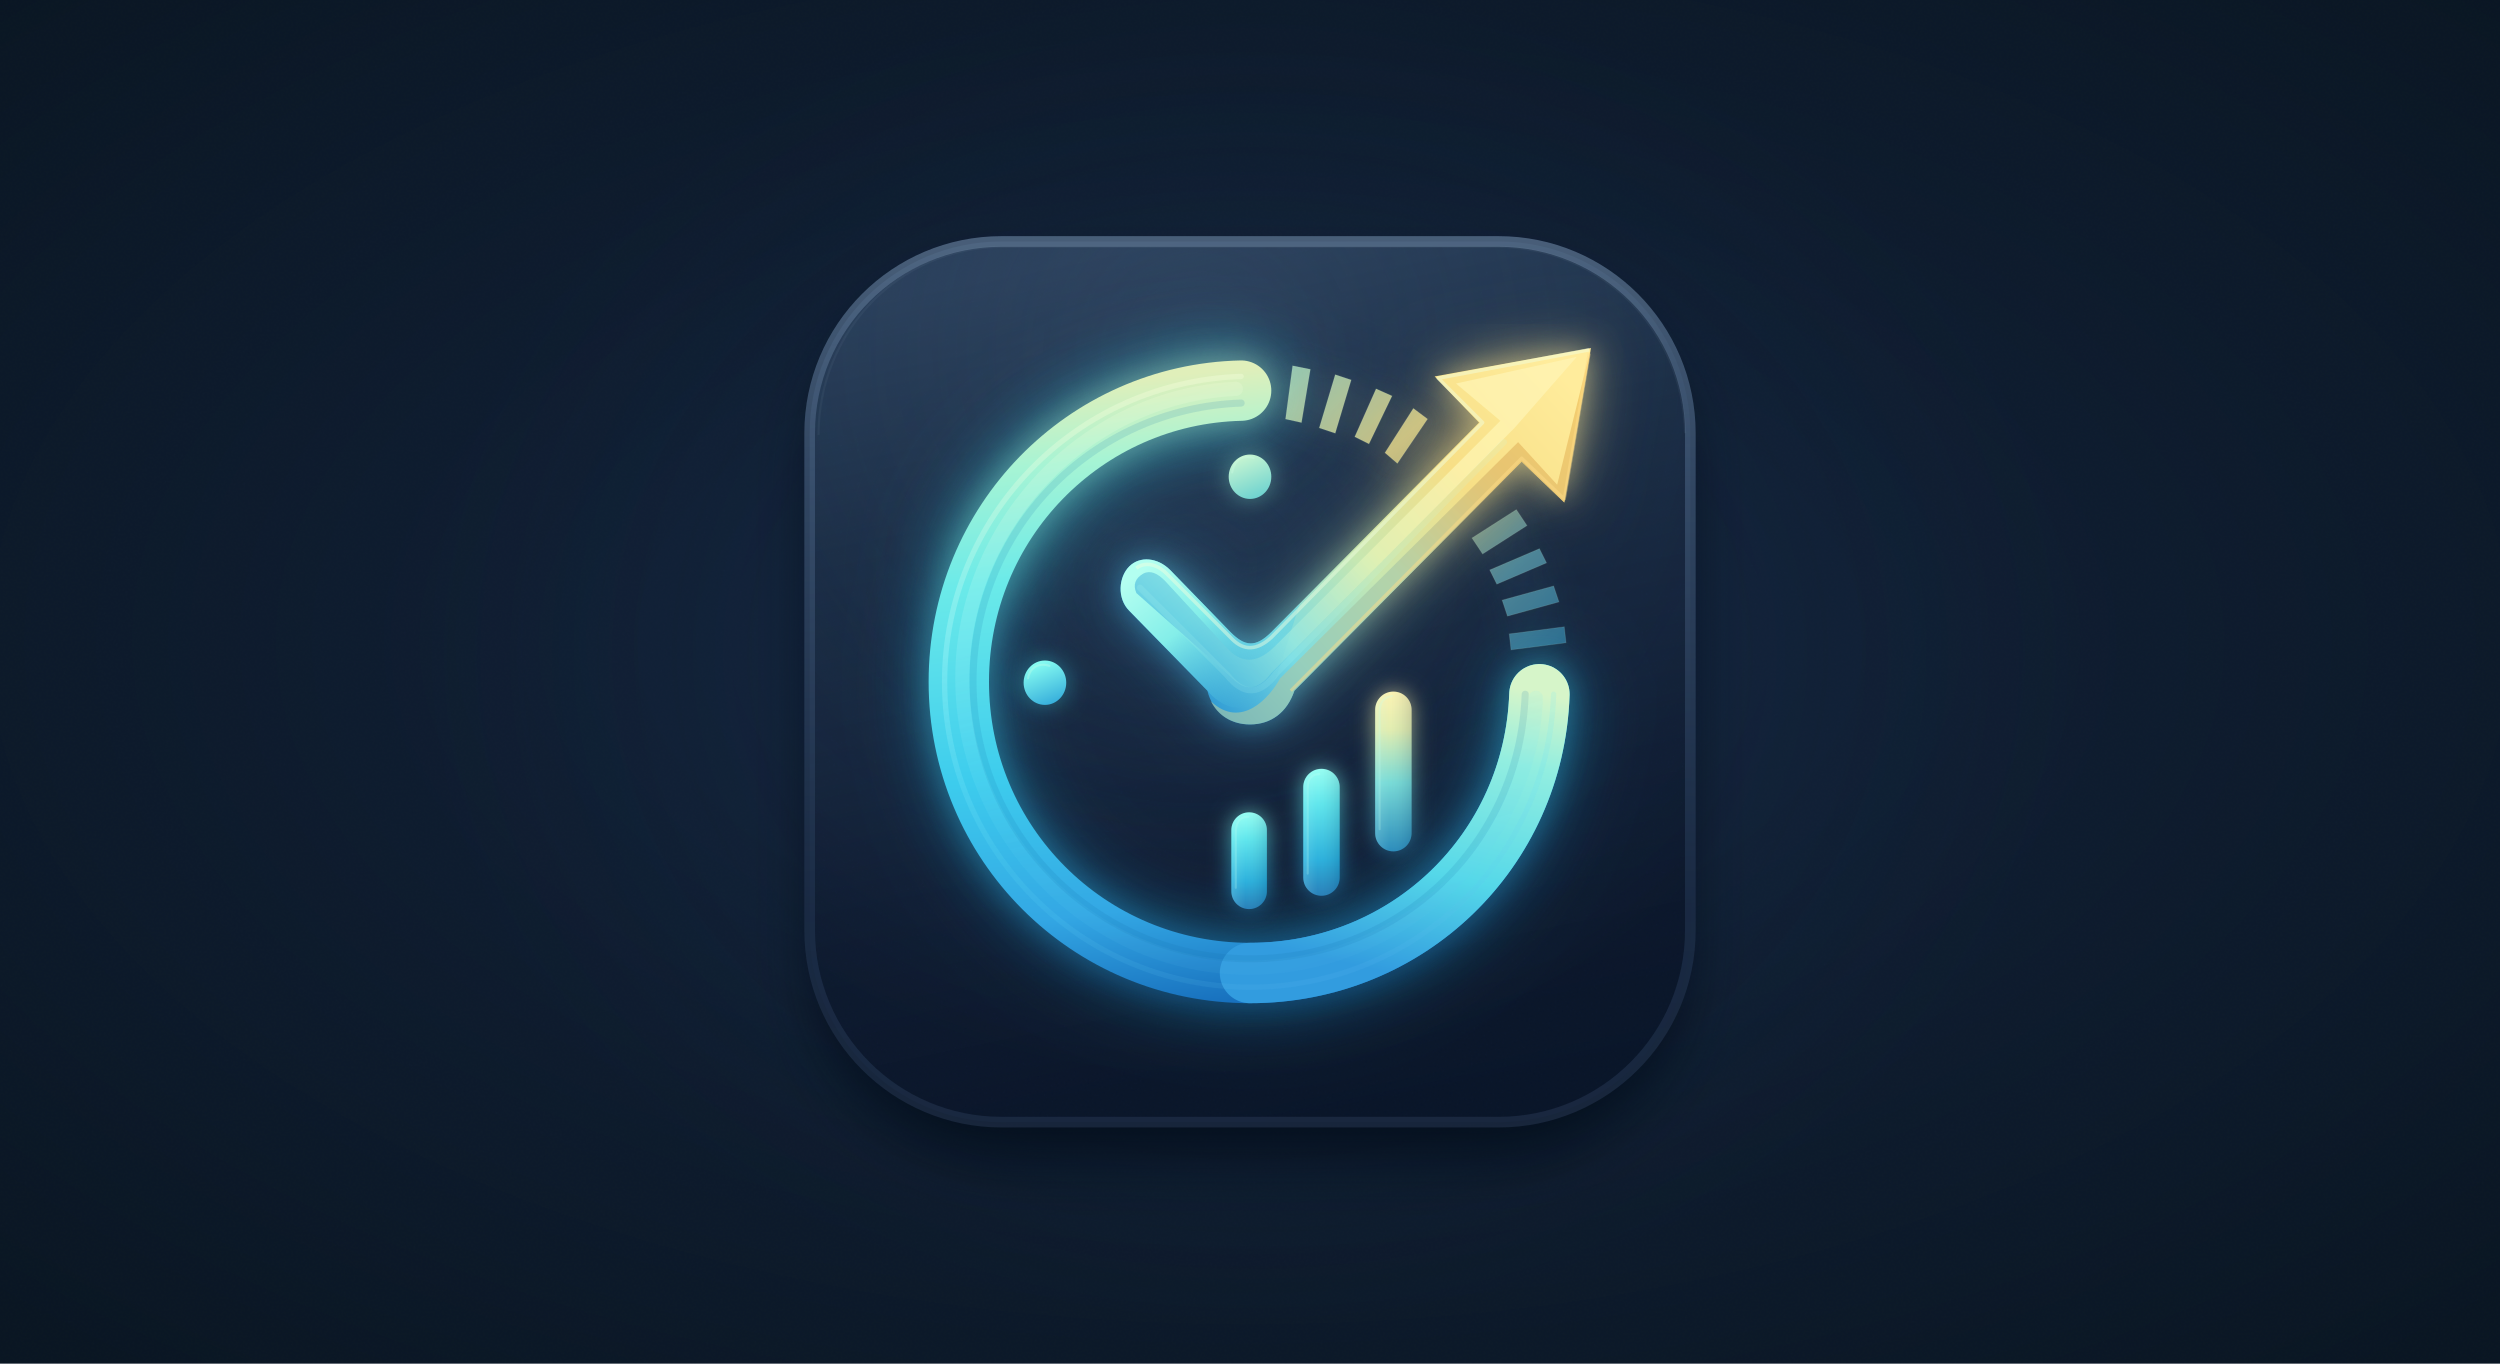
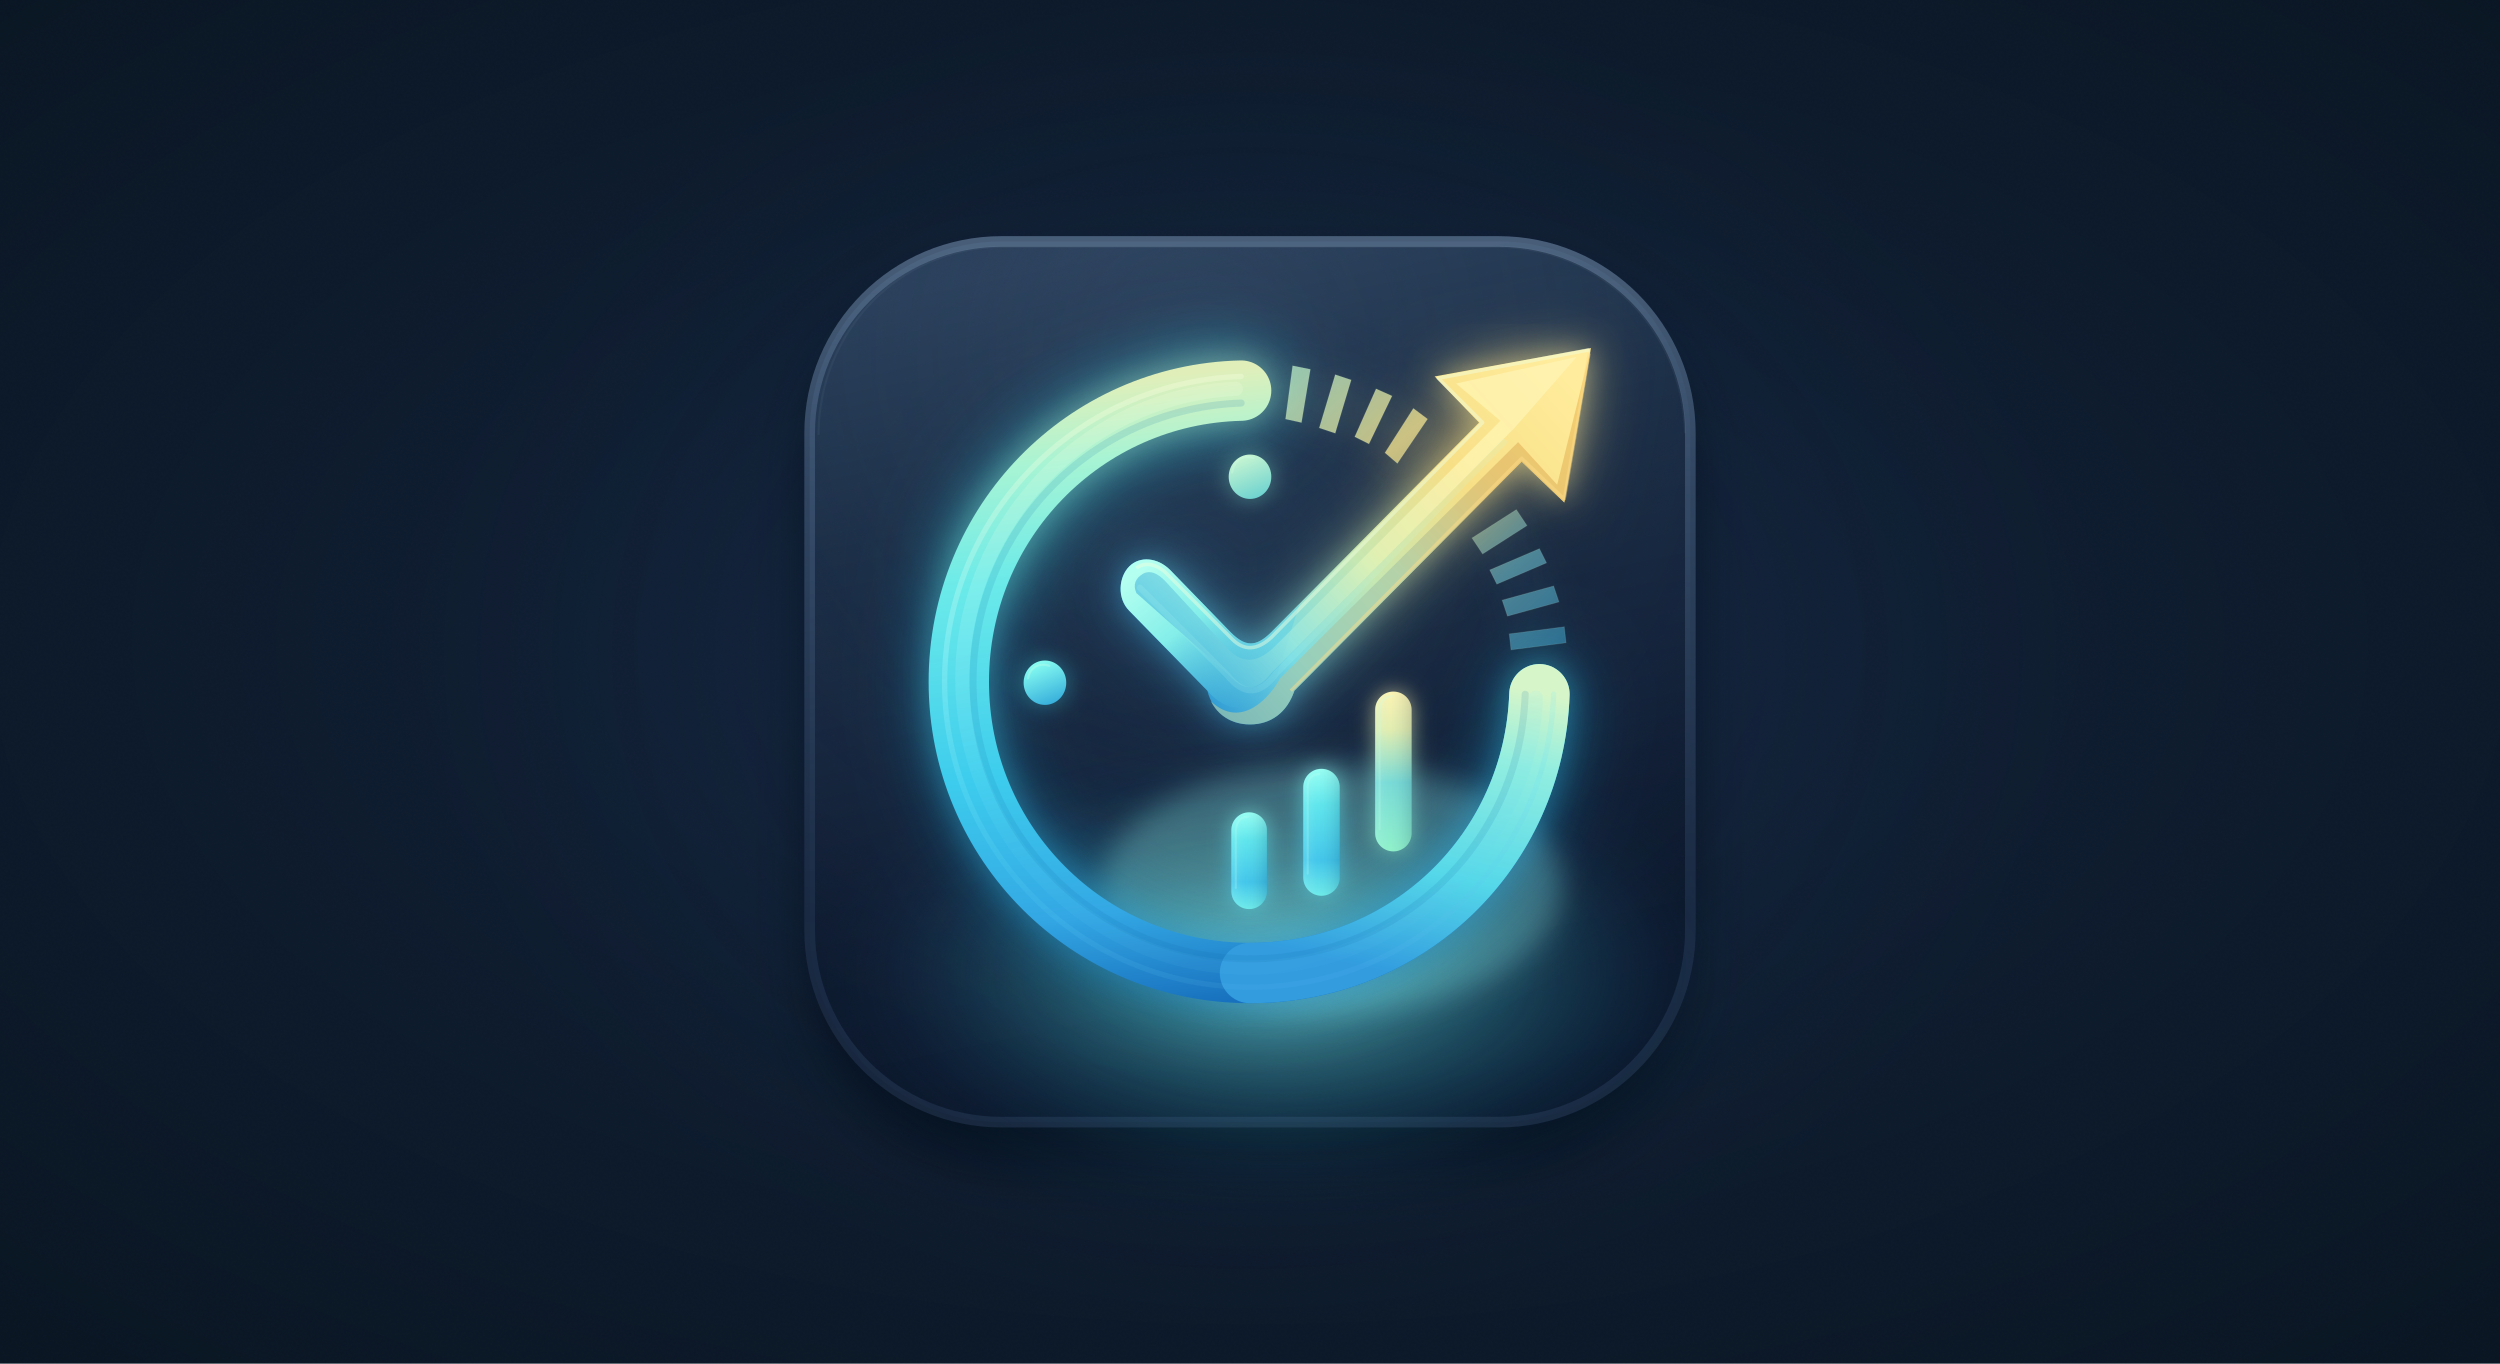
<svg xmlns="http://www.w3.org/2000/svg" xmlns:xlink="http://www.w3.org/1999/xlink" width="1408" height="768" viewBox="0 0 1408 768" fill="none">
  <defs>
    <radialGradient id="background" cx="50%" cy="47%" r="70%">
      <stop stop-color="#12243d" />
      <stop offset=".43" stop-color="#0e1c30" />
      <stop offset="1" stop-color="#091522" />
    </radialGradient>
    <radialGradient id="ambient">
      <stop stop-color="#26486c" stop-opacity=".22" />
      <stop offset="1" stop-color="#1a3756" stop-opacity="0" />
    </radialGradient>
    <linearGradient id="tile" x1="648" y1="136" x2="750" y2="633" gradientUnits="userSpaceOnUse">
      <stop stop-color="#293e59" />
      <stop offset=".27" stop-color="#1a2c44" />
      <stop offset=".67" stop-color="#0e1c32" />
      <stop offset="1" stop-color="#091529" />
    </linearGradient>
    <radialGradient id="tileLight" cx=".44" cy=".12" r=".84">
      <stop stop-color="#48627f" stop-opacity=".2" />
      <stop offset=".6" stop-color="#254568" stop-opacity=".06" />
      <stop offset="1" stop-color="#061021" stop-opacity=".2" />
    </radialGradient>
    <linearGradient id="tileEdge" x1="704" y1="133" x2="704" y2="636" gradientUnits="userSpaceOnUse">
      <stop stop-color="#59718d" stop-opacity=".77" />
      <stop offset=".28" stop-color="#476080" stop-opacity=".62" />
      <stop offset=".75" stop-color="#273b59" stop-opacity=".48" />
      <stop offset="1" stop-color="#24344e" stop-opacity=".58" />
    </linearGradient>
    <linearGradient id="ring" x1="665" y1="211" x2="701" y2="563" gradientUnits="userSpaceOnUse">
      <stop stop-color="#e0efba" />
      <stop offset=".12" stop-color="#a7f4d4" />
      <stop offset=".3" stop-color="#6beae9" />
      <stop offset=".61" stop-color="#3dcced" />
      <stop offset=".84" stop-color="#33a7e4" />
      <stop offset="1" stop-color="#1871be" />
    </linearGradient>
    <linearGradient id="ringRight" x1="811" y1="378" x2="774" y2="546" gradientUnits="userSpaceOnUse">
      <stop stop-color="#d6f5c9" />
      <stop offset=".24" stop-color="#92eee0" />
      <stop offset=".65" stop-color="#55d8e9" />
      <stop offset="1" stop-color="#329cdf" />
    </linearGradient>
    <linearGradient id="ringBevel" x1="625" y1="215" x2="722" y2="561" gradientUnits="userSpaceOnUse">
      <stop stop-color="#ffffd8" stop-opacity=".65" />
      <stop offset=".34" stop-color="#bbffff" stop-opacity=".5" />
      <stop offset=".69" stop-color="#66e3f7" stop-opacity=".25" />
      <stop offset="1" stop-color="#5eb9ee" stop-opacity=".22" />
    </linearGradient>
    <linearGradient id="arrow" x1="675" y1="391" x2="878" y2="208" gradientUnits="userSpaceOnUse">
      <stop stop-color="#309bd4" />
      <stop offset=".19" stop-color="#76dbe4" />
      <stop offset=".43" stop-color="#c7e7b1" />
      <stop offset=".7" stop-color="#f7df86" />
      <stop offset="1" stop-color="#ffec9c" />
    </linearGradient>
    <linearGradient id="arrowFace" x1="678" y1="385" x2="869" y2="219" gradientUnits="userSpaceOnUse">
      <stop stop-color="#4bbcdf" />
      <stop offset=".21" stop-color="#9be9de" />
      <stop offset=".48" stop-color="#e9f4b5" />
      <stop offset=".77" stop-color="#fff6b5" />
      <stop offset="1" stop-color="#fff5b6" />
    </linearGradient>
    <linearGradient id="leftHand" x1="643" y1="321" x2="705" y2="400" gradientUnits="userSpaceOnUse">
      <stop stop-color="#b3fff0" />
      <stop offset=".4" stop-color="#84eee9" />
      <stop offset="1" stop-color="#42b9de" stop-opacity="0" />
    </linearGradient>
    <linearGradient id="goldBevel" x1="892" y1="212" x2="787" y2="324" gradientUnits="userSpaceOnUse">
      <stop stop-color="#f0bf57" />
      <stop offset=".45" stop-color="#dfb563" />
      <stop offset="1" stop-color="#a6c7a8" />
    </linearGradient>
    <linearGradient id="ticks" x1="721" y1="205" x2="873" y2="367" gradientUnits="userSpaceOnUse">
      <stop stop-color="#a6dfc4" />
      <stop offset=".35" stop-color="#e6d88b" />
      <stop offset=".53" stop-color="#b6b67f" />
      <stop offset=".78" stop-color="#5997a7" />
      <stop offset="1" stop-color="#337c9f" />
    </linearGradient>
    <linearGradient id="dotTop" x1="699" y1="256" x2="709" y2="281" gradientUnits="userSpaceOnUse">
      <stop stop-color="#cbf7d1" />
      <stop offset="1" stop-color="#6bd1d0" />
    </linearGradient>
    <linearGradient id="dotLeft" x1="583" y1="373" x2="593" y2="398" gradientUnits="userSpaceOnUse">
      <stop stop-color="#89fff2" />
      <stop offset="1" stop-color="#32aada" />
    </linearGradient>
    <linearGradient id="barBlue" x1="0" y1="0" x2="0" y2="1">
      <stop stop-color="#97fff2" />
      <stop offset=".28" stop-color="#5de5ec" />
-       <stop offset=".72" stop-color="#27addb" />
-       <stop offset="1" stop-color="#247bb6" />
+       <stop offset=".72" stop-color="#3ec4ea" />
+       <stop offset="1" stop-color="#6beae9" />
    </linearGradient>
    <linearGradient id="barGold" x1="0" y1="0" x2="0" y2="1">
      <stop stop-color="#fff2b0" />
      <stop offset=".24" stop-color="#e3ecad" />
      <stop offset=".57" stop-color="#76d9d5" />
-       <stop offset="1" stop-color="#2788b9" />
+       <stop offset="1" stop-color="#8ef0c8" />
    </linearGradient>
    <linearGradient id="barShine" x1="0" y1="0" x2="1" y2="0">
      <stop stop-color="#c9ffff" stop-opacity=".2" />
      <stop offset=".4" stop-color="#b6fffa" stop-opacity=".04" />
      <stop offset="1" stop-color="#05234b" stop-opacity=".15" />
    </linearGradient>
+     <radialGradient id="underGlow" cx="50%" cy="50%" r="50%">
+       <stop stop-color="#9ffff6" stop-opacity=".7" />
+       <stop offset=".35" stop-color="#5de5ec" stop-opacity=".42" />
+       <stop offset=".7" stop-color="#3dcced" stop-opacity=".16" />
+       <stop offset="1" stop-color="#1871be" stop-opacity="0" />
+     </radialGradient>
    <filter id="wideGlow" x="-60%" y="-60%" width="220%" height="220%" color-interpolation-filters="sRGB">
      <feGaussianBlur stdDeviation="19" />
    </filter>
    <filter id="softGlow" x="-35%" y="-35%" width="170%" height="170%" color-interpolation-filters="sRGB">
      <feGaussianBlur stdDeviation="8" />
    </filter>
    <filter id="smallGlow" x="-110%" y="-70%" width="320%" height="240%" color-interpolation-filters="sRGB">
      <feGaussianBlur stdDeviation="6" />
    </filter>
    <filter id="tileShadow" x="-35%" y="-30%" width="170%" height="180%" color-interpolation-filters="sRGB">
      <feGaussianBlur stdDeviation="18" />
    </filter>
    <filter id="grain" x="0" y="0" width="100%" height="100%" color-interpolation-filters="sRGB">
      <feTurbulence type="fractalNoise" baseFrequency=".74" numOctaves="3" stitchTiles="stitch" seed="19" />
      <feColorMatrix type="saturate" values="0" />
      <feComponentTransfer>
        <feFuncR type="linear" slope=".34" intercept=".2" />
        <feFuncG type="linear" slope=".4" intercept=".23" />
        <feFuncB type="linear" slope=".5" intercept=".28" />
        <feFuncA type="linear" slope=".045" />
      </feComponentTransfer>
    </filter>
    <clipPath id="tileClip">
      <rect x="459" y="139" width="490" height="490" rx="105" />
    </clipPath>
    <path id="arc" d="M699 220              C611 222 540 294 540 384              C540 475 613 548 704 548              C793 548 864 479 867 391" />
    <path id="arcRight" d="M704 548 C793 548 864 479 867 391" />
    <path id="arrowShape" d="M636 319              C642 313 652 314 659 321              L693 356              C701 364 707 365 716 356              L833 238 L808 212 L896 196              L881 283 L857 260 L729 389              C725 401 716 408 704 408              C692 408 683 401 680 389              L636 344              C629 337 630 325 636 319 Z" />
    <g id="dialTicks">
      <path d="M728 206 L738 208 L733 238 L724 236 Z" />
      <path d="M752 211 L761 214 L752 244 L743 241 Z" />
      <path d="M775 219 L784 223 L771 250 L763 246 Z" />
      <path d="M796 230 L804 236 L787 261 L780 255 Z" />
      <path d="M829 303 L854 287 L860 296 L835 312 Z" />
      <path d="M839 321 L867 309 L871 317 L843 329 Z" />
      <path d="M846 338 L875 330 L878 339 L849 347 Z" />
      <path d="M850 357 L881 353 L882 362 L851 366 Z" />
    </g>
    <g id="bars">
      <rect x="693.5" y="457.5" width="20" height="54.5" rx="10" fill="url(#barBlue)" />
      <rect x="734" y="433" width="20.5" height="71.5" rx="10.25" fill="url(#barBlue)" />
      <rect x="774.5" y="389.5" width="20.5" height="90" rx="10.25" fill="url(#barGold)" />
    </g>
  </defs>
  <g id="background-layer">
    <rect width="1408" height="768" fill="url(#background)" />
    <ellipse cx="704" cy="368" rx="477" ry="384" fill="url(#ambient)" />
    <rect width="1408" height="768" filter="url(#grain)" opacity=".6" />
  </g>
  <g id="tile-layer">
    <rect x="462" y="163" width="484" height="485" rx="106" fill="#000916" opacity=".82" filter="url(#tileShadow)" />
    <rect x="456" y="136" width="496" height="496" rx="108" fill="url(#tile)" />
    <rect x="459" y="139" width="490" height="490" rx="105" fill="url(#tileLight)" />
    <g clip-path="url(#tileClip)">
      <ellipse cx="672" cy="319" rx="206" ry="168" fill="url(#ambient)" />
      <rect x="456" y="136" width="496" height="496" filter="url(#grain)" opacity=".8" />
    </g>
    <rect x="456" y="136" width="496" height="496" rx="108" stroke="url(#tileEdge)" stroke-width="6" />
    <path d="M461 245              C461 187 506 139 565 139              H843              C901 139 948 185 949 244" stroke="#7e98ad" stroke-opacity=".09" stroke-width="1.2" />
  </g>
+   <g id="underglow-layer">
+     <ellipse cx="720" cy="548" rx="240" ry="120" fill="url(#underGlow)" filter="url(#wideGlow)" opacity=".9" />
+     <ellipse cx="750" cy="500" rx="130" ry="70" fill="#9ffff6" opacity=".28" filter="url(#softGlow)" />
+   </g>
  <g id="ambient-icon-glow" opacity=".55">
    <use xlink:href="#arc" stroke="#18b6ee" stroke-width="44" stroke-linecap="round" filter="url(#wideGlow)" opacity=".58" />
    <path d="M555 318 C581 261 638 221 699 220" stroke="#59fbe4" stroke-width="38" stroke-linecap="round" filter="url(#wideGlow)" opacity=".57" />
    <use xlink:href="#arrowShape" fill="url(#arrow)" filter="url(#wideGlow)" opacity=".75" />
    <path d="M794 271 L872 216" stroke="#ffd36e" stroke-width="34" filter="url(#wideGlow)" opacity=".65" />
  </g>
  <g id="dial-ticks-layer">
    <use xlink:href="#dialTicks" fill="url(#ticks)" opacity=".17" filter="url(#softGlow)" />
    <use xlink:href="#dialTicks" fill="url(#ticks)" opacity=".83" />
    <use xlink:href="#dialTicks" stroke="#d1e6c7" stroke-width=".55" opacity=".12" />
  </g>
  <g id="clock-ring-layer" stroke-linecap="round">
    <use xlink:href="#arc" stroke="url(#ring)" stroke-width="38" opacity=".35" filter="url(#softGlow)" />
    <use xlink:href="#arc" stroke="url(#ring)" stroke-width="34" />
    <use xlink:href="#arcRight" stroke="url(#ringRight)" stroke-width="34" />
    <path d="M699 212              C606 215 532 291 532 384              C532 479 609 556 704 556              C797 556 872 483 875 391" stroke="url(#ringBevel)" stroke-width="3" opacity=".56" />
    <path d="M699 227              C615 230 548 298 548 384              C548 470 618 540 704 540              C789 540 856 475 859 391" stroke="#126faa" stroke-width="4" opacity=".14" />
    <path d="M696 219              C611 223 542 296 542 382              C542 471 615 545 703 545              C790 545 862 475 865 393" stroke="url(#ringBevel)" stroke-width="8" opacity=".34" />
  </g>
  <g id="dial-dots-layer">
    <ellipse cx="704" cy="268.5" rx="14" ry="14" fill="#8eefd6" opacity=".32" filter="url(#smallGlow)" />
    <ellipse cx="588.5" cy="384.5" rx="14" ry="14" fill="#44eafa" opacity=".3" filter="url(#smallGlow)" />
    <ellipse cx="704" cy="268.5" rx="12" ry="12.5" fill="url(#dotTop)" />
    <ellipse cx="588.5" cy="384.5" rx="12" ry="12.5" fill="url(#dotLeft)" />
    <path d="M694 266 C695 259 700 256 706 258              M579 382 C580 376 585 373 591 375" stroke="#d1ffe7" stroke-width="1.2" stroke-linecap="round" opacity=".3" />
  </g>
  <g id="rising-arrow-layer">
    <use xlink:href="#arrowShape" fill="url(#arrow)" opacity=".5" filter="url(#softGlow)" />
    <use xlink:href="#arrowShape" fill="url(#arrow)" />
    <path d="M636 319              C642 313 652 314 659 321              L693 356              C701 364 707 365 716 356              L732 340 L720 378              C708 406 690 401 680 389              L636 344              C629 337 630 325 636 319 Z" fill="url(#leftHand)" />
    <path d="M896 196              L881 283 L857 260 L729 389              C725 401 716 408 704 408              C694 408 686 403 682 395              C699 411 715 393 721 382              L855 249 L877 273 Z" fill="url(#goldBevel)" opacity=".65" />
    <path d="M644 323              C648 321 652 323 656 327              L692 366              Q704 378 718 364              L845 237 L820 216 L888 201              L853 241 L716 379              Q705 394 693 381              L640 334              Q637 327 644 323 Z" fill="url(#arrowFace)" opacity=".7" />
    <path d="M640 320              C645 316 652 318 657 323              L694 360              Q704 370 716 359              L835 238 L810 213 L895 197" stroke="#f0ffe0" stroke-width="2" stroke-linejoin="round" opacity=".47" />
    <path d="M895 199 L881 281 L857 258 L727 389" stroke="#ffdc87" stroke-width="1.8" stroke-linejoin="round" opacity=".47" />
    <path d="M642 331 L691 380              Q705 398 719 379              L847 249" stroke="#c1fff0" stroke-width="3.5" stroke-linecap="round" opacity=".14" />
  </g>
  <g id="chart-bars-layer">
    <use xlink:href="#bars" opacity=".63" filter="url(#smallGlow)" />
    <use xlink:href="#bars" />
    <rect x="693.5" y="457.5" width="20" height="54.5" rx="10" fill="url(#barShine)" />
    <rect x="734" y="433" width="20.5" height="71.5" rx="10.25" fill="url(#barShine)" />
    <rect x="774.5" y="389.5" width="20.5" height="90" rx="10.25" fill="url(#barShine)" />
    <path d="M696 500 V469 Q696 460 703 460              M736.5 492 V444 Q736.5 436 743 436              M777 467 V401 Q777 393 784 392" stroke="#c2fff1" stroke-width="1.2" stroke-linecap="round" opacity=".23" />
  </g>
</svg>
